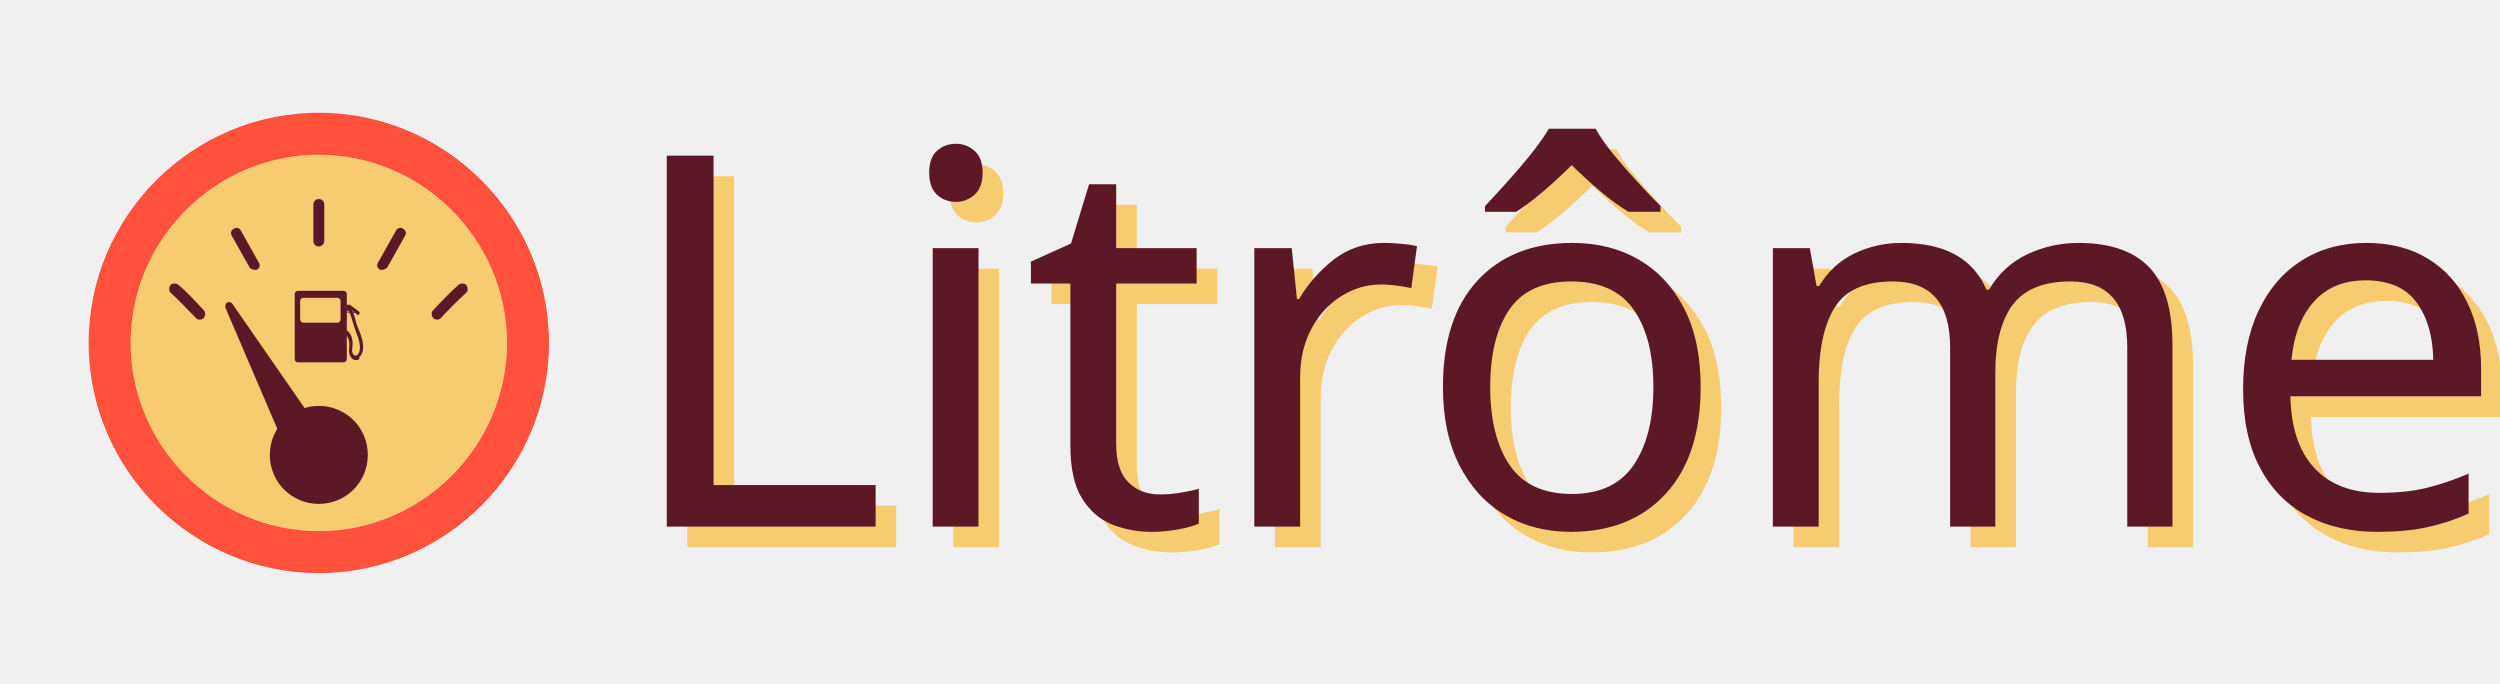
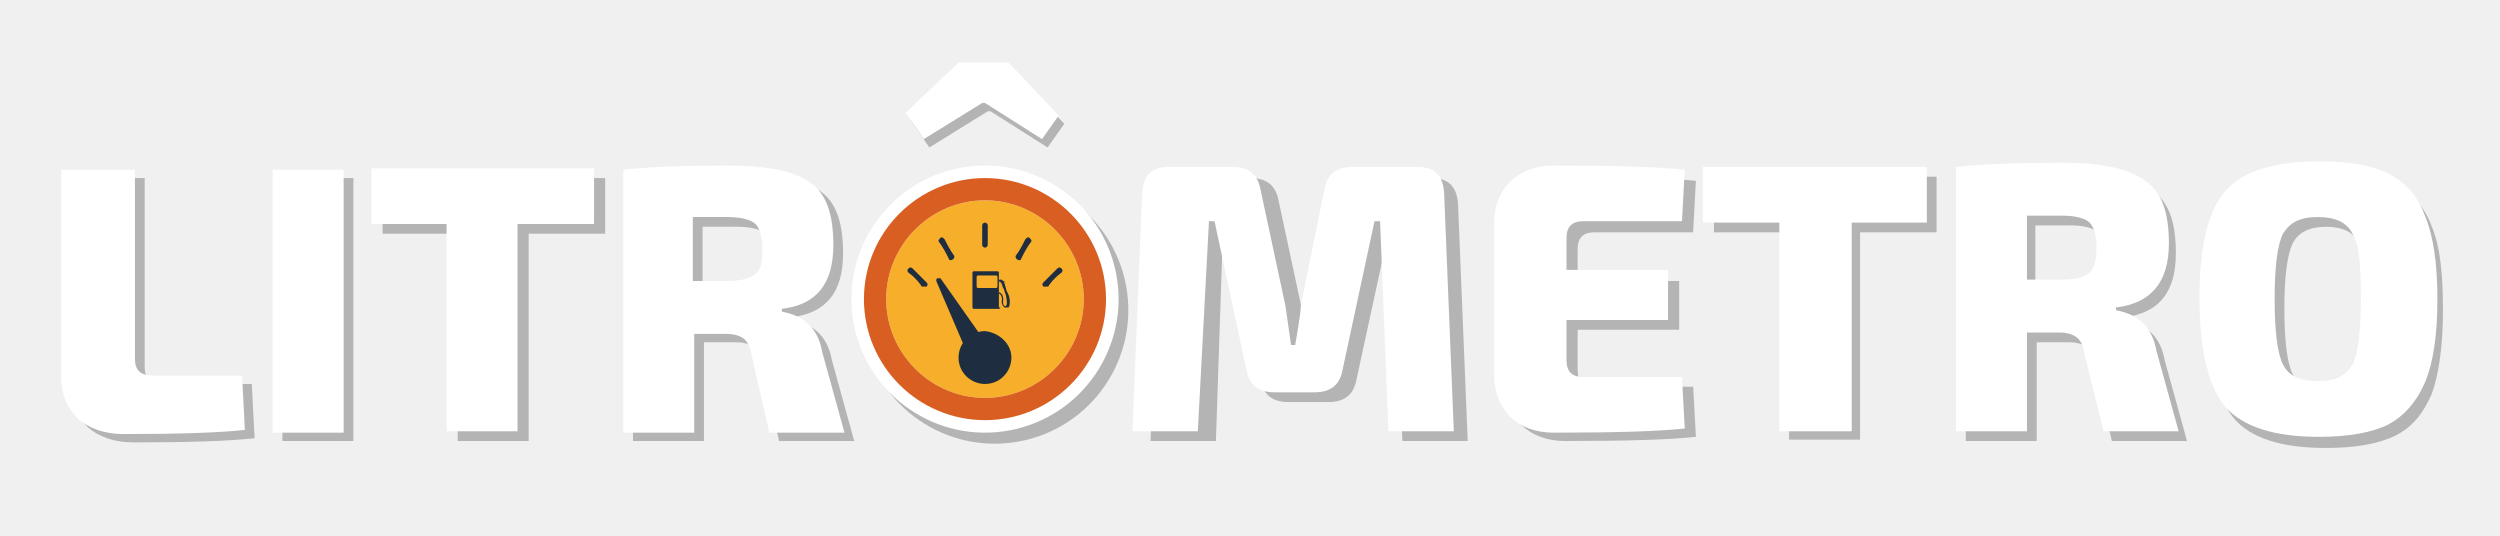
- <svg xmlns="http://www.w3.org/2000/svg" version="1.1" id="Layer_1" x="0px" y="0px" viewBox="0 0 321.5 87.9" style="enable-background:new 0 0 321.5 87.9;" xml:space="preserve">
+ <svg xmlns="http://www.w3.org/2000/svg" version="1.1" id="Layer_1" x="0px" y="0px" viewBox="0 0 179.7 38.5" style="enable-background:new 0 0 179.7 38.5;" xml:space="preserve">
  <style type="text/css">
- 	.st0{fill:#F7CB6F;}
- 	.st1{fill:#FF513B;}
+ 	.st0{fill:#E9A82F;stroke:#F0C26E;stroke-width:0.25;stroke-miterlimit:10;}
+ 	.st1{fill:#FFFFFF;}
	.st2{fill:#5C1826;}
- 	.st3{font-family:'BigNoodleTitling';}
- 	.st4{font-size:66.816px;}
+ 	.st3{fill:#C03B46;}
+ 	.st4{fill:#111E2E;}
+ 	.st5{fill:#F7CB6F;}
+ 	.st6{fill:#FF513B;}
+ 	.st7{fill:#4D4D4D;}
+ 	.st8{fill:#CCCCCC;}
+ 	.st9{fill:#E6E6E6;}
+ 	.st10{fill:#C63622;}
+ 	.st11{opacity:0.5;}
+ 	.st12{fill:#AF5F0E;}
+ 	.st13{fill:#E9A82F;}
+ 	.st14{opacity:0.5;fill:#808080;}
+ 	.st15{fill:#1E2E40;}
+ 	.st16{fill:#F7AE2A;}
+ 	.st17{fill:#AEBFCC;}
+ 	.st18{opacity:0.25;}
+ 	.st19{fill:#D85F21;}
</style>
+   <g id="XMLID_4_">
+     <g id="XMLID_13_" class="st18">
+       <g>
+         <ellipse transform="matrix(0.9732 -0.2298 0.2298 0.9732 -3.204 17.0207)" cx="71.5" cy="22.3" rx="9.6" ry="9.6" />
+       </g>
+     </g>
+     <g id="XMLID_12_">
+       <g>
+         <ellipse transform="matrix(0.9732 -0.2298 0.2298 0.9732 -3.0401 16.8449)" class="st1" cx="70.8" cy="21.5" rx="9.6" ry="9.6" />
+       </g>
+     </g>
+     <g id="XMLID_1606_">
+       <g id="XMLID_1679_">
+         <g id="XMLID_577_">
+           <g>
+             <path class="st16" d="M70.8,14.4c-3.9,0-7.1,3.2-7.1,7.1c0,3.9,3.2,7.1,7.1,7.1c3.9,0,7.1-3.2,7.1-7.1       C77.9,17.6,74.7,14.4,70.8,14.4z" />
+           </g>
+         </g>
+         <g id="XMLID_1680_">
+           <g>
+             <path class="st19" d="M70.8,12.8c-4.8,0-8.7,3.9-8.7,8.7c0,4.8,3.9,8.7,8.7,8.7c4.8,0,8.7-3.9,8.7-8.7       C79.5,16.7,75.6,12.8,70.8,12.8z M70.8,28.6c-3.9,0-7.1-3.2-7.1-7.1c0-3.9,3.2-7.1,7.1-7.1c3.9,0,7.1,3.2,7.1,7.1       C77.9,25.4,74.7,28.6,70.8,28.6z" />
+           </g>
+         </g>
+       </g>
+       <g id="XMLID_1658_">
+         <g id="XMLID_1675_">
+           <g id="XMLID_1676_">
+             <g id="XMLID_1677_">
+               <g id="XMLID_574_">
+                 <g>
+                   <path class="st15" d="M66.3,20.6c0,0-0.1,0-0.1-0.1c-0.3-0.4-0.6-0.7-0.9-0.9c-0.1-0.1-0.1-0.2,0-0.3c0.1-0.1,0.2-0.1,0.3,0          c0.3,0.3,0.6,0.6,1,1c0.1,0.1,0.1,0.2,0,0.3C66.4,20.6,66.4,20.6,66.3,20.6z" />
+                 </g>
+               </g>
+             </g>
+           </g>
+         </g>
+         <g id="XMLID_1671_">
+           <g id="XMLID_1672_">
+             <g id="XMLID_1673_">
+               <g id="XMLID_573_">
+                 <g>
+                   <path class="st15" d="M68.4,18.7c-0.1,0-0.2,0-0.2-0.1c-0.2-0.4-0.4-0.8-0.7-1.2c-0.1-0.1,0-0.2,0.1-0.3          c0.1-0.1,0.2,0,0.3,0.1c0.2,0.4,0.4,0.8,0.7,1.2C68.6,18.5,68.6,18.6,68.4,18.7C68.5,18.7,68.4,18.7,68.4,18.7z" />
+                 </g>
+               </g>
+             </g>
+           </g>
+         </g>
+         <g id="XMLID_1667_">
+           <g id="XMLID_1668_">
+             <g id="XMLID_1669_">
+               <g id="XMLID_572_">
+                 <g>
+                   <path class="st15" d="M75.3,20.6c0,0,0.1,0,0.1-0.1c0.3-0.4,0.6-0.7,0.9-0.9c0.1-0.1,0.1-0.2,0-0.3c-0.1-0.1-0.2-0.1-0.3,0          c-0.3,0.3-0.6,0.6-1,1c-0.1,0.1-0.1,0.2,0,0.3C75.2,20.6,75.3,20.6,75.3,20.6z" />
+                 </g>
+               </g>
+             </g>
+           </g>
+         </g>
+         <g id="XMLID_1663_">
+           <g id="XMLID_1664_">
+             <g id="XMLID_1665_">
+               <g id="XMLID_571_">
+                 <g>
+                   <path class="st15" d="M73.2,18.7c0.1,0,0.2,0,0.2-0.1c0.2-0.4,0.4-0.8,0.7-1.2c0.1-0.1,0-0.2-0.1-0.3          c-0.1-0.1-0.2,0-0.3,0.1c-0.2,0.4-0.4,0.8-0.7,1.2C73,18.5,73,18.6,73.2,18.7C73.2,18.7,73.2,18.7,73.2,18.7z" />
+                 </g>
+               </g>
+             </g>
+           </g>
+         </g>
+         <g id="XMLID_1659_">
+           <g id="XMLID_1660_">
+             <g id="XMLID_1661_">
+               <g id="XMLID_35_">
+                 <g>
+                   <path class="st15" d="M70.8,17.8c-0.1,0-0.2-0.1-0.2-0.2v-1.4c0-0.1,0.1-0.2,0.2-0.2c0.1,0,0.2,0.1,0.2,0.2v1.4          C71,17.7,70.9,17.8,70.8,17.8z" />
+                 </g>
+               </g>
+             </g>
+           </g>
+         </g>
+       </g>
+       <g id="XMLID_1649_">
+         <g id="XMLID_1655_">
+           <g id="XMLID_1656_">
+             <g id="XMLID_34_">
+               <g>
+                 <polygon class="st15" points="69.6,25.1 67.4,20.1 70.5,24.6        " />
+               </g>
+             </g>
+           </g>
+         </g>
+         <g id="XMLID_1650_">
+           <g id="XMLID_1651_">
+             <g id="XMLID_1652_">
+               <g>
+                 <path class="st15" d="M70.6,24.7C70.6,24.7,70.6,24.7,70.6,24.7l-1,0.5c0,0-0.1,0-0.1,0c0,0-0.1,0-0.1-0.1l-2.1-4.9         c0-0.1,0-0.2,0.1-0.2c0.1,0,0.2,0,0.2,0l3.1,4.4C70.6,24.5,70.6,24.5,70.6,24.7C70.6,24.6,70.6,24.6,70.6,24.7z M69.6,24.9         l0.6-0.4l-2.1-3L69.6,24.9z" />
+               </g>
+             </g>
+           </g>
+         </g>
+       </g>
+       <g id="XMLID_1646_">
+         <g id="XMLID_1647_">
+           <g id="XMLID_30_">
+             <g>
+               <path class="st15" d="M72.7,25.7c0,1-0.8,1.9-1.9,1.9c-1,0-1.9-0.8-1.9-1.9c0-1,0.8-1.9,1.9-1.9        C71.8,23.9,72.7,24.7,72.7,25.7z" />
+             </g>
+           </g>
+         </g>
+       </g>
+       <g id="XMLID_1608_">
+         <g id="XMLID_1633_">
+           <g id="XMLID_1634_">
+             <g id="XMLID_1635_">
+               <g id="XMLID_25_">
+                 <g>
+                   <path class="st15" d="M72.3,22.1c0,0-0.1,0-0.1,0c-0.1-0.1-0.2-0.2-0.2-0.4c0.1-0.5-0.2-0.6-0.2-0.6l0-0.1          c0,0,0.4,0.1,0.3,0.7c0,0.1,0,0.2,0.1,0.3c0,0,0.1,0,0.1,0c0.1-0.1,0.1-0.3,0-0.8c-0.1-0.2-0.1-0.4-0.2-0.5          c-0.1-0.3-0.1-0.4-0.3-0.5l0-0.1c0.3,0,0.4,0.2,0.5,0.6c0,0.1,0.1,0.3,0.2,0.5c0.2,0.6,0,0.9,0,0.9          C72.4,22.1,72.3,22.1,72.3,22.1z" />
+                 </g>
+               </g>
+             </g>
+           </g>
+         </g>
+         <g id="XMLID_1617_">
+           <g id="XMLID_1628_">
+             <g id="XMLID_1629_">
+               <g id="XMLID_1630_">
+                 <g id="XMLID_1631_">
+                   <g id="XMLID_11_">
+                     <g>
+                       <path class="st15" d="M72.3,20.4C72.3,20.4,72.3,20.4,72.3,20.4l-0.4-0.3h-0.5c0,0,0,0,0,0c0,0,0,0,0,0H72c0,0,0,0,0,0            L72.3,20.4C72.4,20.4,72.4,20.4,72.3,20.4C72.3,20.4,72.3,20.4,72.3,20.4z" />
+                     </g>
+                   </g>
+                 </g>
+               </g>
+             </g>
+           </g>
+           <g id="XMLID_1623_">
+             <g id="XMLID_1624_">
+               <g id="XMLID_1625_">
+                 <g id="XMLID_1626_">
+                   <g id="XMLID_10_">
+                     <g>
+                       <path class="st15" d="M71.9,20.3c-0.2,0-0.3-0.2-0.3-0.2c0,0,0,0,0,0c0,0,0,0,0,0C71.7,20.1,71.8,20.3,71.9,20.3            C71.9,20.3,71.9,20.3,71.9,20.3c0.2-0.1,0.3-0.1,0.3-0.1c0,0,0,0,0,0c0,0,0,0,0,0h0C72.2,20.3,72.1,20.3,71.9,20.3            C71.9,20.3,71.9,20.3,71.9,20.3z" />
+                     </g>
+                   </g>
+                 </g>
+               </g>
+             </g>
+           </g>
+           <g id="XMLID_1618_">
+             <g id="XMLID_1619_">
+               <g id="XMLID_1620_">
+                 <g id="XMLID_1621_">
+                   <g id="XMLID_1258_">
+                     <g>
+                       <path class="st15" d="M71.9,20.3C71.9,20.3,71.8,20.3,71.9,20.3C71.8,20.3,71.8,20.3,71.9,20.3c0-0.1,0.1-0.1,0.1-0.2            c0,0,0,0,0,0c0,0,0,0,0,0C72,20.2,71.9,20.3,71.9,20.3C71.9,20.3,71.9,20.3,71.9,20.3z" />
+                     </g>
+                   </g>
+                 </g>
+               </g>
+             </g>
+           </g>
+         </g>
+         <g id="XMLID_1613_">
+           <g id="XMLID_1614_">
+             <g id="XMLID_1615_">
+               <g id="XMLID_6_">
+                 <g>
+                   <path class="st15" d="M71.9,22.1c0,0.1-0.1,0.1-0.1,0.1H70c-0.1,0-0.1-0.1-0.1-0.1v-2.5c0-0.1,0.1-0.1,0.1-0.1h1.7          c0.1,0,0.1,0.1,0.1,0.1V22.1z" />
+                 </g>
+               </g>
+             </g>
+           </g>
+         </g>
+         <g id="XMLID_1609_">
+           <g id="XMLID_1610_">
+             <g id="XMLID_1611_">
+               <g id="XMLID_5_">
+                 <g>
+                   <path class="st16" d="M71.7,20.6c0,0.1-0.1,0.1-0.1,0.1h-1.3c-0.1,0-0.1-0.1-0.1-0.1v-0.7c0-0.1,0.1-0.1,0.1-0.1h1.3          c0.1,0,0.1,0.1,0.1,0.1V20.6z" />
+                 </g>
+               </g>
+             </g>
+           </g>
+         </g>
+       </g>
+     </g>
+   </g>
+   <g class="st18">
+     <g>
+       <g>
+         <path d="M10.4,12.8v13.6c0,0.8,0.4,1.2,1.3,1.2h6.4l0.2,3.9c-1.8,0.2-4.7,0.3-8.7,0.3c-1.4,0-2.5-0.4-3.3-1.1     c-0.8-0.8-1.2-1.8-1.2-3V12.8H10.4z" />
+       </g>
+       <g>
+         <path d="M25.4,31.7h-5.1V12.8h5.1V31.7z" />
+       </g>
+       <g>
+         <path d="M43.5,16.8H38v14.9h-5.1V16.8h-5.4v-4h16V16.8z" />
+       </g>
+       <g>
+         <path d="M61.4,31.7H56L54.7,26c-0.1-0.5-0.3-0.9-0.6-1.1c-0.3-0.2-0.7-0.3-1.2-0.3h-2.3v7.1h-5.1V12.8c1.8-0.2,4.3-0.3,7.6-0.3     c2.7,0,4.7,0.4,5.8,1.2c1.2,0.8,1.7,2.3,1.7,4.5c0,2.8-1.2,4.3-3.7,4.6V23c1.6,0.3,2.6,1.2,2.9,2.9L61.4,31.7z M50.6,20.9H53     c1,0,1.6-0.2,2-0.5s0.5-0.9,0.5-1.8s-0.2-1.5-0.5-1.8c-0.3-0.3-1-0.5-2-0.5h-2.5V20.9z" />
+       </g>
+     </g>
+   </g>
+   <g class="st18">
+     <g>
+       <path d="M98.2,12.8h4.7c1.2,0,1.8,0.6,1.9,1.8l0.7,17.1h-4.7l-0.6-15h-0.4l-2.3,10.6c-0.2,1.1-0.9,1.6-2,1.6h-2.9    c-1.1,0-1.8-0.5-2-1.6l-2.3-10.6h-0.4l-0.5,15h-4.7l0.7-17.1c0.1-1.2,0.7-1.8,1.9-1.8h4.6c1.1,0,1.8,0.5,2,1.6l1.8,8.4    c0.1,0.6,0.2,1.5,0.4,2.7h0.3c0-0.1,0.1-0.5,0.2-1.2c0.1-0.7,0.2-1.2,0.2-1.6l1.7-8.4C96.5,13.3,97.1,12.8,98.2,12.8z" />
+     </g>
+     <g>
+       <path d="M121.7,27.7l0.2,3.7c-1.8,0.2-4.9,0.3-9.4,0.3c-1.3,0-2.3-0.4-3.1-1.1c-0.8-0.7-1.2-1.7-1.2-2.9v-11    c0-1.2,0.4-2.2,1.2-2.9c0.8-0.7,1.8-1.1,3.1-1.1c4.5,0,7.6,0.1,9.4,0.3l-0.2,3.7h-7.1c-0.8,0-1.2,0.4-1.2,1.2v2.3h7.3v3.5h-7.3    v2.9c0,0.8,0.4,1.2,1.2,1.2H121.7z" />
+     </g>
+     <g>
+       <path d="M139.2,16.7h-5.5v14.9h-5.1V16.7h-5.4v-4h16V16.7z" />
+     </g>
+     <g>
+       <path d="M157.2,31.7h-5.4l-1.3-5.7c-0.1-0.5-0.3-0.9-0.6-1.1c-0.3-0.2-0.7-0.3-1.2-0.3h-2.3v7.1h-5.1V12.8    c1.8-0.2,4.3-0.3,7.6-0.3c2.7,0,4.7,0.4,5.8,1.2c1.2,0.8,1.7,2.3,1.7,4.5c0,2.8-1.2,4.3-3.7,4.6v0.2c1.6,0.3,2.6,1.2,2.9,2.9    L157.2,31.7z M146.3,20.8h2.5c1,0,1.6-0.2,2-0.5s0.5-0.9,0.5-1.8s-0.2-1.5-0.5-1.8c-0.3-0.3-1-0.5-2-0.5h-2.5V20.8z" />
+     </g>
+     <g>
+       <path d="M167.2,12.4c2.2,0,3.8,0.3,5,0.9c1.2,0.6,2.1,1.6,2.6,3c0.6,1.4,0.8,3.4,0.8,6s-0.3,4.6-0.8,6c-0.6,1.4-1.4,2.4-2.6,3    c-1.2,0.6-2.9,0.9-5,0.9c-3.2,0-5.4-0.7-6.6-2.1c-1.2-1.4-1.8-4-1.8-7.8c0-3.8,0.6-6.4,1.8-7.8S164,12.4,167.2,12.4z M169.6,17.5    c-0.4-0.8-1.2-1.2-2.4-1.2c-1.2,0-2,0.4-2.4,1.2c-0.4,0.8-0.6,2.4-0.6,4.7c0,2.3,0.2,3.9,0.6,4.7s1.2,1.2,2.4,1.2    c1.2,0,2-0.4,2.4-1.2c0.4-0.8,0.6-2.4,0.6-4.7C170.2,19.9,170,18.3,169.6,17.5z" />
+     </g>
+   </g>
  <g>
-     <g>
-       <g>
-         <path class="st0" d="M41,19.9c-13.3,0-24.2,10.9-24.2,24.2c0,13.4,10.9,24.2,24.2,24.2s24.2-10.9,24.2-24.2     C65.2,30.7,54.3,19.9,41,19.9z" />
-         <path class="st1" d="M41,14.5c-16.3,0-29.6,13.3-29.6,29.6c0,16.3,13.3,29.6,29.6,29.6c16.3,0,29.6-13.3,29.6-29.6     C70.6,27.8,57.3,14.5,41,14.5z M41,68.3c-13.3,0-24.2-10.9-24.2-24.2c0-13.3,10.9-24.2,24.2-24.2s24.2,10.9,24.2,24.2     C65.2,57.4,54.3,68.3,41,68.3z" />
-       </g>
+     <path class="st1" d="M9.7,12.2v13.6c0,0.8,0.4,1.2,1.3,1.2h6.4l0.2,3.9c-1.8,0.2-4.7,0.3-8.7,0.3c-1.4,0-2.5-0.4-3.3-1.1   c-0.8-0.8-1.2-1.8-1.2-3V12.2H9.7z" />
+     <path class="st1" d="M24.7,31.1h-5.1V12.2h5.1V31.1z" />
+     <path class="st1" d="M42.7,16.1h-5.5v14.9h-5.1V16.1h-5.4v-4h16V16.1z" />
+     <path class="st1" d="M60.7,31.1h-5.4l-1.3-5.7c-0.1-0.5-0.3-0.9-0.6-1.1c-0.3-0.2-0.7-0.3-1.2-0.3h-2.3v7.1h-5.1V12.2   c1.8-0.2,4.3-0.3,7.6-0.3c2.7,0,4.7,0.4,5.8,1.2c1.2,0.8,1.7,2.3,1.7,4.5c0,2.8-1.2,4.3-3.7,4.6v0.2c1.6,0.3,2.6,1.2,2.9,2.9   L60.7,31.1z M49.8,20.2h2.5c1,0,1.6-0.2,2-0.5s0.5-0.9,0.5-1.8s-0.2-1.5-0.5-1.8c-0.3-0.3-1-0.5-2-0.5h-2.5V20.2z" />
+   </g>
+   <g>
+     <g class="st18">
      <g>
        <g>
-           <g>
-             <g>
-               <path class="st2" d="M25.6,41.1c-0.2,0-0.3-0.1-0.4-0.2C24,39.7,23,38.6,22,37.7c-0.3-0.2-0.3-0.7-0.1-1        c0.2-0.3,0.7-0.3,1-0.1c1.1,0.9,2.1,2,3.3,3.3c0.3,0.3,0.2,0.7,0,1C26,41.1,25.8,41.1,25.6,41.1z" />
-             </g>
-           </g>
-         </g>
+           <path d="M76.5,8.9l-1.2,1.7l-4.1-2.6h-0.2l-4.2,2.6l-1.3-1.9l3.8-3.6h3.6L76.5,8.9z" />
+         </g>
+       </g>
+     </g>
+     <g>
+       <g>
        <g>
-           <g>
-             <g>
-               <path class="st2" d="M32.8,34.7c-0.3,0-0.5-0.1-0.7-0.3c-0.8-1.4-1.5-2.7-2.3-4.1c-0.2-0.3-0.1-0.7,0.3-0.9        c0.3-0.2,0.7-0.1,0.9,0.3c0.8,1.4,1.5,2.7,2.3,4.1c0.2,0.3,0.1,0.7-0.3,0.9C33,34.7,32.9,34.7,32.8,34.7z" />
-             </g>
-           </g>
-         </g>
-         <g>
-           <g>
-             <g>
-               <path class="st2" d="M56.3,41.1c0.1,0,0.3-0.1,0.4-0.2c1.1-1.2,2.2-2.3,3.2-3.2c0.3-0.2,0.3-0.7,0.1-1c-0.2-0.3-0.7-0.3-1-0.1        c-1,0.9-2.1,2-3.3,3.3c-0.3,0.3-0.2,0.7,0,1C55.9,41.1,56.2,41.1,56.3,41.1z" />
-             </g>
-           </g>
-         </g>
-         <g>
-           <g>
-             <g>
-               <path class="st2" d="M49.1,34.7c0.3,0,0.5-0.1,0.7-0.3c0.8-1.4,1.5-2.7,2.3-4.1c0.2-0.3,0.1-0.7-0.3-0.9        c-0.3-0.2-0.7-0.1-0.9,0.3c-0.8,1.4-1.5,2.7-2.3,4.1c-0.2,0.3-0.1,0.7,0.3,0.9C48.9,34.7,49,34.7,49.1,34.7z" />
-             </g>
-           </g>
-         </g>
-         <g>
-           <g>
-             <g>
-               <path class="st2" d="M41,31.7c-0.4,0-0.7-0.3-0.7-0.7v-4.7c0-0.4,0.3-0.7,0.7-0.7c0.4,0,0.7,0.3,0.7,0.7V31        C41.7,31.4,41.3,31.7,41,31.7z" />
-             </g>
-           </g>
-         </g>
-       </g>
-       <g>
-         <g>
-           <g>
-             <polygon class="st2" points="36.7,56.3 29.4,39.5 39.9,54.5      " />
-           </g>
-         </g>
-         <g>
-           <g>
-             <path class="st2" d="M40.2,54.9C40.2,54.9,40.1,55,40.2,54.9l-3.3,1.8c-0.1,0.1-0.3,0.1-0.4,0c-0.1,0-0.2-0.1-0.3-0.3       l-7.2-16.8c-0.1-0.2,0-0.5,0.2-0.7c0.2-0.1,0.5-0.1,0.7,0.2l10.4,15c0.1,0.1,0.1,0.3,0.1,0.4C40.3,54.7,40.3,54.8,40.2,54.9z        M36.9,55.6l2.2-1.2L31.9,44L36.9,55.6z" />
-           </g>
-         </g>
-       </g>
-       <g>
-         <g>
-           <path class="st2" d="M47.3,58.5c0,3.5-2.8,6.3-6.3,6.3c-3.5,0-6.3-2.8-6.3-6.3c0-3.5,2.8-6.3,6.3-6.3      C44.5,52.2,47.3,55,47.3,58.5z" />
-         </g>
-       </g>
-       <g>
-         <g>
-           <g>
-             <g>
-               <path class="st2" d="M45.8,46.3c-0.1,0-0.3,0-0.4-0.1c-0.3-0.2-0.6-0.6-0.5-1.4c0.2-1.7-0.8-2-0.8-2l0.1-0.5        c0.1,0,1.4,0.4,1.1,2.5c-0.1,0.5,0.1,0.8,0.3,0.9c0.1,0.1,0.3,0,0.4-0.1c0.3-0.3,0.5-1.1-0.1-2.6c-0.3-0.7-0.4-1.3-0.6-1.8        c-0.3-1.1-0.5-1.5-1.2-1.5l0-0.5c1.1,0.1,1.3,0.8,1.6,1.9c0.1,0.5,0.3,1,0.6,1.7c0.8,2.1,0.2,2.9-0.1,3.1        C46.3,46.2,46.1,46.3,45.8,46.3z" />
-             </g>
-           </g>
-         </g>
-         <g>
-           <g>
-             <g>
-               <g>
-                 <g>
-                   <path class="st2" d="M46.1,40.5c0,0-0.1,0-0.1,0l-1.1-0.9h-1.7c-0.1,0-0.2-0.1-0.2-0.2c0-0.1,0.1-0.2,0.2-0.2h1.7          c0,0,0.1,0,0.1,0l1.2,0.9c0.1,0.1,0.1,0.2,0,0.2C46.2,40.5,46.1,40.5,46.1,40.5z" />
-                 </g>
-               </g>
-             </g>
-           </g>
-           <g>
-             <g>
-               <g>
-                 <g>
-                   <path class="st2" d="M44.8,40.2c-0.7,0-0.9-0.7-0.9-0.7c0-0.1,0-0.1,0.1-0.1c0.1,0,0.1,0,0.1,0.1c0,0,0.2,0.6,0.7,0.6          c0,0,0,0,0,0c0.6,0,1,0,1,0c0.1,0,0.1,0.1,0.1,0.1c0,0.1-0.1,0.1-0.1,0.1h0C45.8,40.2,45.4,40.2,44.8,40.2          C44.8,40.2,44.8,40.2,44.8,40.2z" />
-                 </g>
-               </g>
-             </g>
-           </g>
-           <g>
-             <g>
-               <g>
-                 <g>
-                   <path class="st2" d="M44.5,40.1C44.5,40.1,44.5,40.1,44.5,40.1c-0.1-0.1-0.1-0.1,0-0.2c0.1,0,0.3-0.2,0.3-0.4          c0,0,0-0.1,0.1-0.1c0,0,0.1,0,0.1,0.1C45,39.8,44.6,40,44.5,40.1C44.5,40.1,44.5,40.1,44.5,40.1z" />
-                 </g>
-               </g>
-             </g>
-           </g>
-         </g>
-         <g>
-           <g>
-             <g>
-               <path class="st2" d="M44.6,46.2c0,0.2-0.2,0.4-0.4,0.4h-5.9c-0.2,0-0.4-0.2-0.4-0.4v-8.4c0-0.2,0.2-0.4,0.4-0.4h5.9        c0.2,0,0.4,0.2,0.4,0.4V46.2z" />
-             </g>
-           </g>
-         </g>
-         <g>
-           <g>
-             <g>
-               <path class="st0" d="M43.8,41.1c0,0.2-0.2,0.4-0.4,0.4h-4.4c-0.2,0-0.4-0.2-0.4-0.4v-2.4c0-0.2,0.2-0.4,0.4-0.4h4.4        c0.2,0,0.4,0.2,0.4,0.4V41.1z" />
-             </g>
-           </g>
-         </g>
-       </g>
-     </g>
-     <text transform="matrix(1 0 0 1 81.909 70.3713)" class="st0 st3 st4">Litrômetro</text>
-     <text transform="matrix(1 0 0 1 79.2619 67.7243)" class="st2 st3 st4">Litrômetro</text>
+           <path class="st1" d="M76.1,8.3l-1.2,1.7l-4.1-2.6h-0.2l-4.2,2.6l-1.3-1.9l3.8-3.6h3.6L76.1,8.3z" />
+         </g>
+       </g>
+     </g>
+   </g>
+   <g>
+     <path class="st1" d="M97.2,12h4.7c1.2,0,1.8,0.6,1.9,1.8l0.7,17.2h-4.7l-0.6-15.1h-0.4l-2.3,10.7c-0.2,1.1-0.9,1.6-2,1.6h-2.9   c-1.1,0-1.8-0.5-2-1.6l-2.3-10.7h-0.4L86.1,31h-4.7l0.7-17.2c0.1-1.2,0.7-1.8,1.9-1.8h4.6c1.1,0,1.8,0.5,2,1.6l1.8,8.4   c0.1,0.6,0.2,1.5,0.4,2.8h0.3c0-0.1,0.1-0.5,0.2-1.2s0.2-1.2,0.2-1.6l1.7-8.4C95.4,12.5,96.1,12,97.2,12z" />
+     <path class="st1" d="M120.9,27.1l0.2,3.7c-1.8,0.2-4.9,0.3-9.4,0.3c-1.3,0-2.4-0.4-3.1-1.1s-1.2-1.7-1.2-3V16c0-1.2,0.4-2.2,1.2-3   c0.8-0.7,1.8-1.1,3.1-1.1c4.5,0,7.6,0.1,9.4,0.3l-0.2,3.7h-7.1c-0.8,0-1.2,0.4-1.2,1.2v2.3h7.3V23h-7.3v2.9c0,0.8,0.4,1.2,1.2,1.2   H120.9z" />
+     <path class="st1" d="M138.6,16h-5.5v15h-5.2V16h-5.5v-4h16.1V16z" />
+     <path class="st1" d="M156.6,31h-5.4l-1.4-5.7c-0.1-0.6-0.3-0.9-0.6-1.1c-0.3-0.2-0.7-0.3-1.2-0.3h-2.3V31h-5.1V12   c1.8-0.2,4.4-0.3,7.7-0.3c2.7,0,4.7,0.4,5.9,1.3c1.2,0.8,1.7,2.3,1.7,4.5c0,2.8-1.3,4.3-3.8,4.6v0.2c1.6,0.3,2.6,1.2,2.9,2.9   L156.6,31z M145.7,20.1h2.5c1,0,1.6-0.2,2-0.5c0.3-0.3,0.5-0.9,0.5-1.8s-0.2-1.5-0.5-1.8s-1-0.5-2-0.5h-2.5V20.1z" />
+     <path class="st1" d="M166.7,11.6c2.2,0,3.9,0.3,5,0.9c1.2,0.6,2.1,1.6,2.6,3c0.6,1.4,0.9,3.4,0.9,6c0,2.6-0.3,4.6-0.9,6   s-1.5,2.4-2.6,3c-1.2,0.6-2.9,0.9-5,0.9c-3.2,0-5.4-0.7-6.7-2.1c-1.2-1.4-1.9-4-1.9-7.8s0.6-6.4,1.9-7.8   C161.2,12.3,163.5,11.6,166.7,11.6z M169.1,16.8c-0.4-0.8-1.2-1.2-2.5-1.2s-2,0.4-2.5,1.2c-0.4,0.8-0.6,2.4-0.6,4.7   s0.2,3.9,0.6,4.7c0.4,0.8,1.2,1.2,2.5,1.2s2-0.4,2.5-1.2c0.4-0.8,0.6-2.4,0.6-4.7S169.6,17.6,169.1,16.8z" />
  </g>
</svg>
